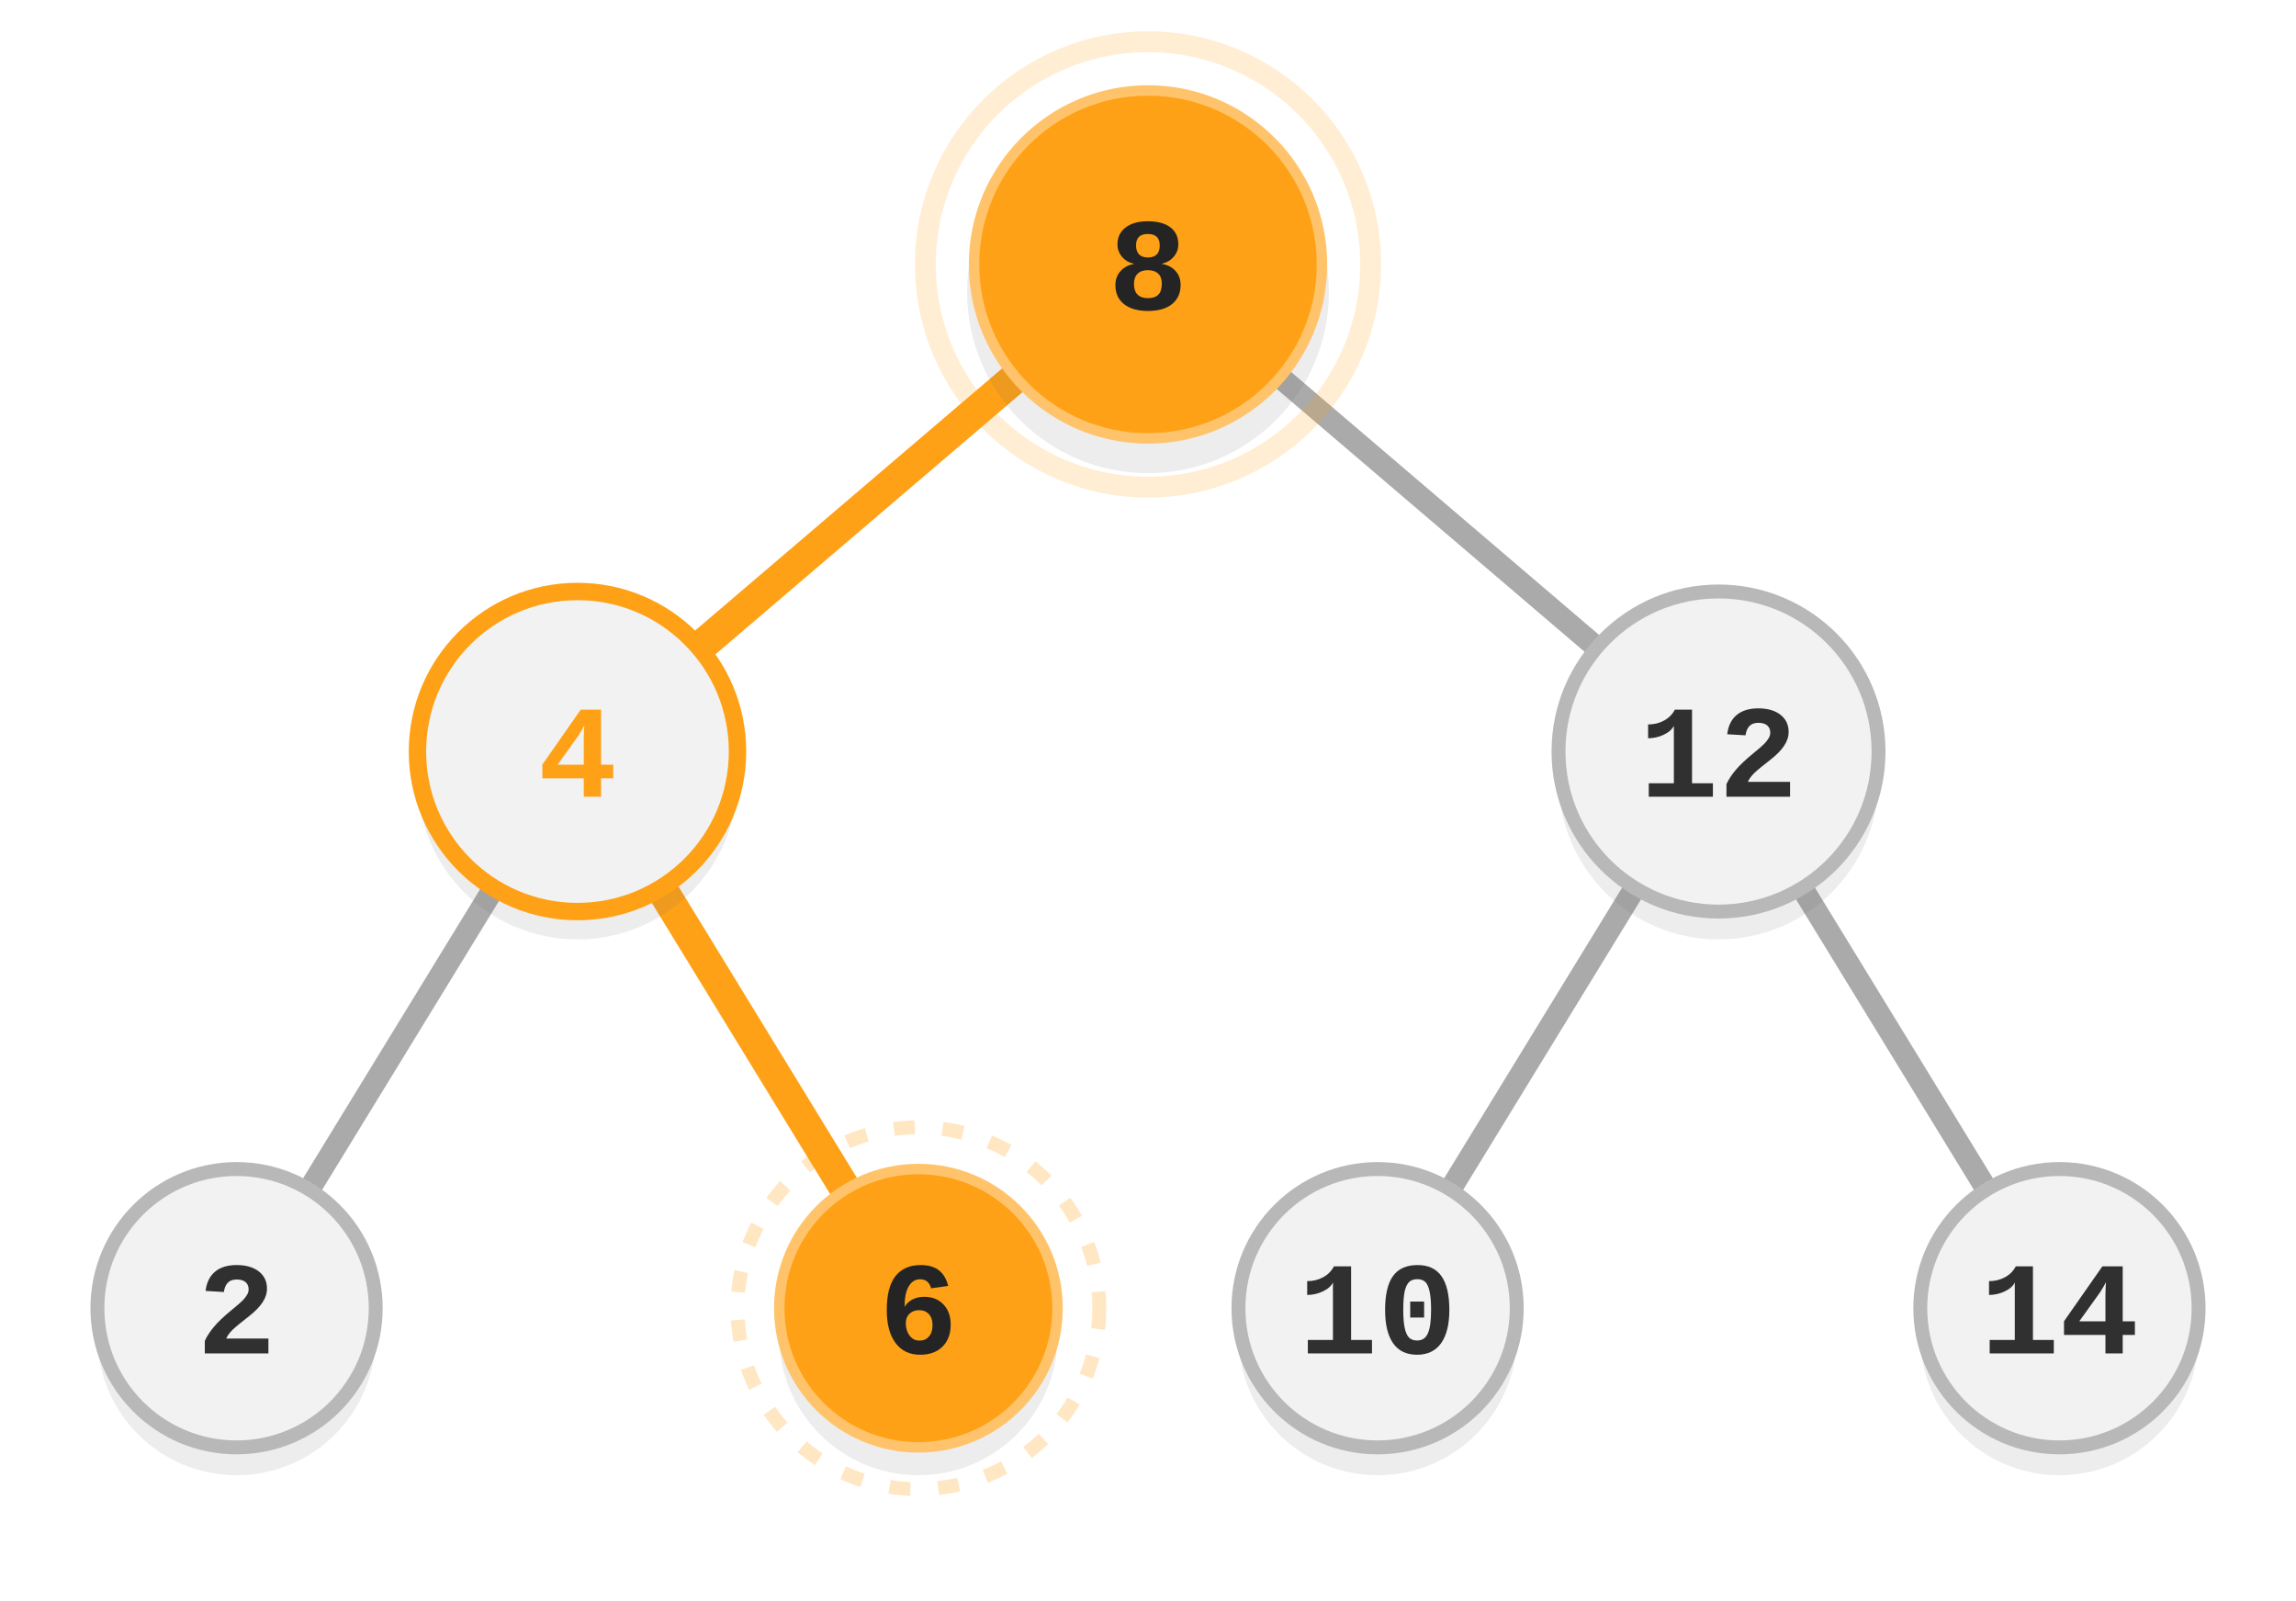
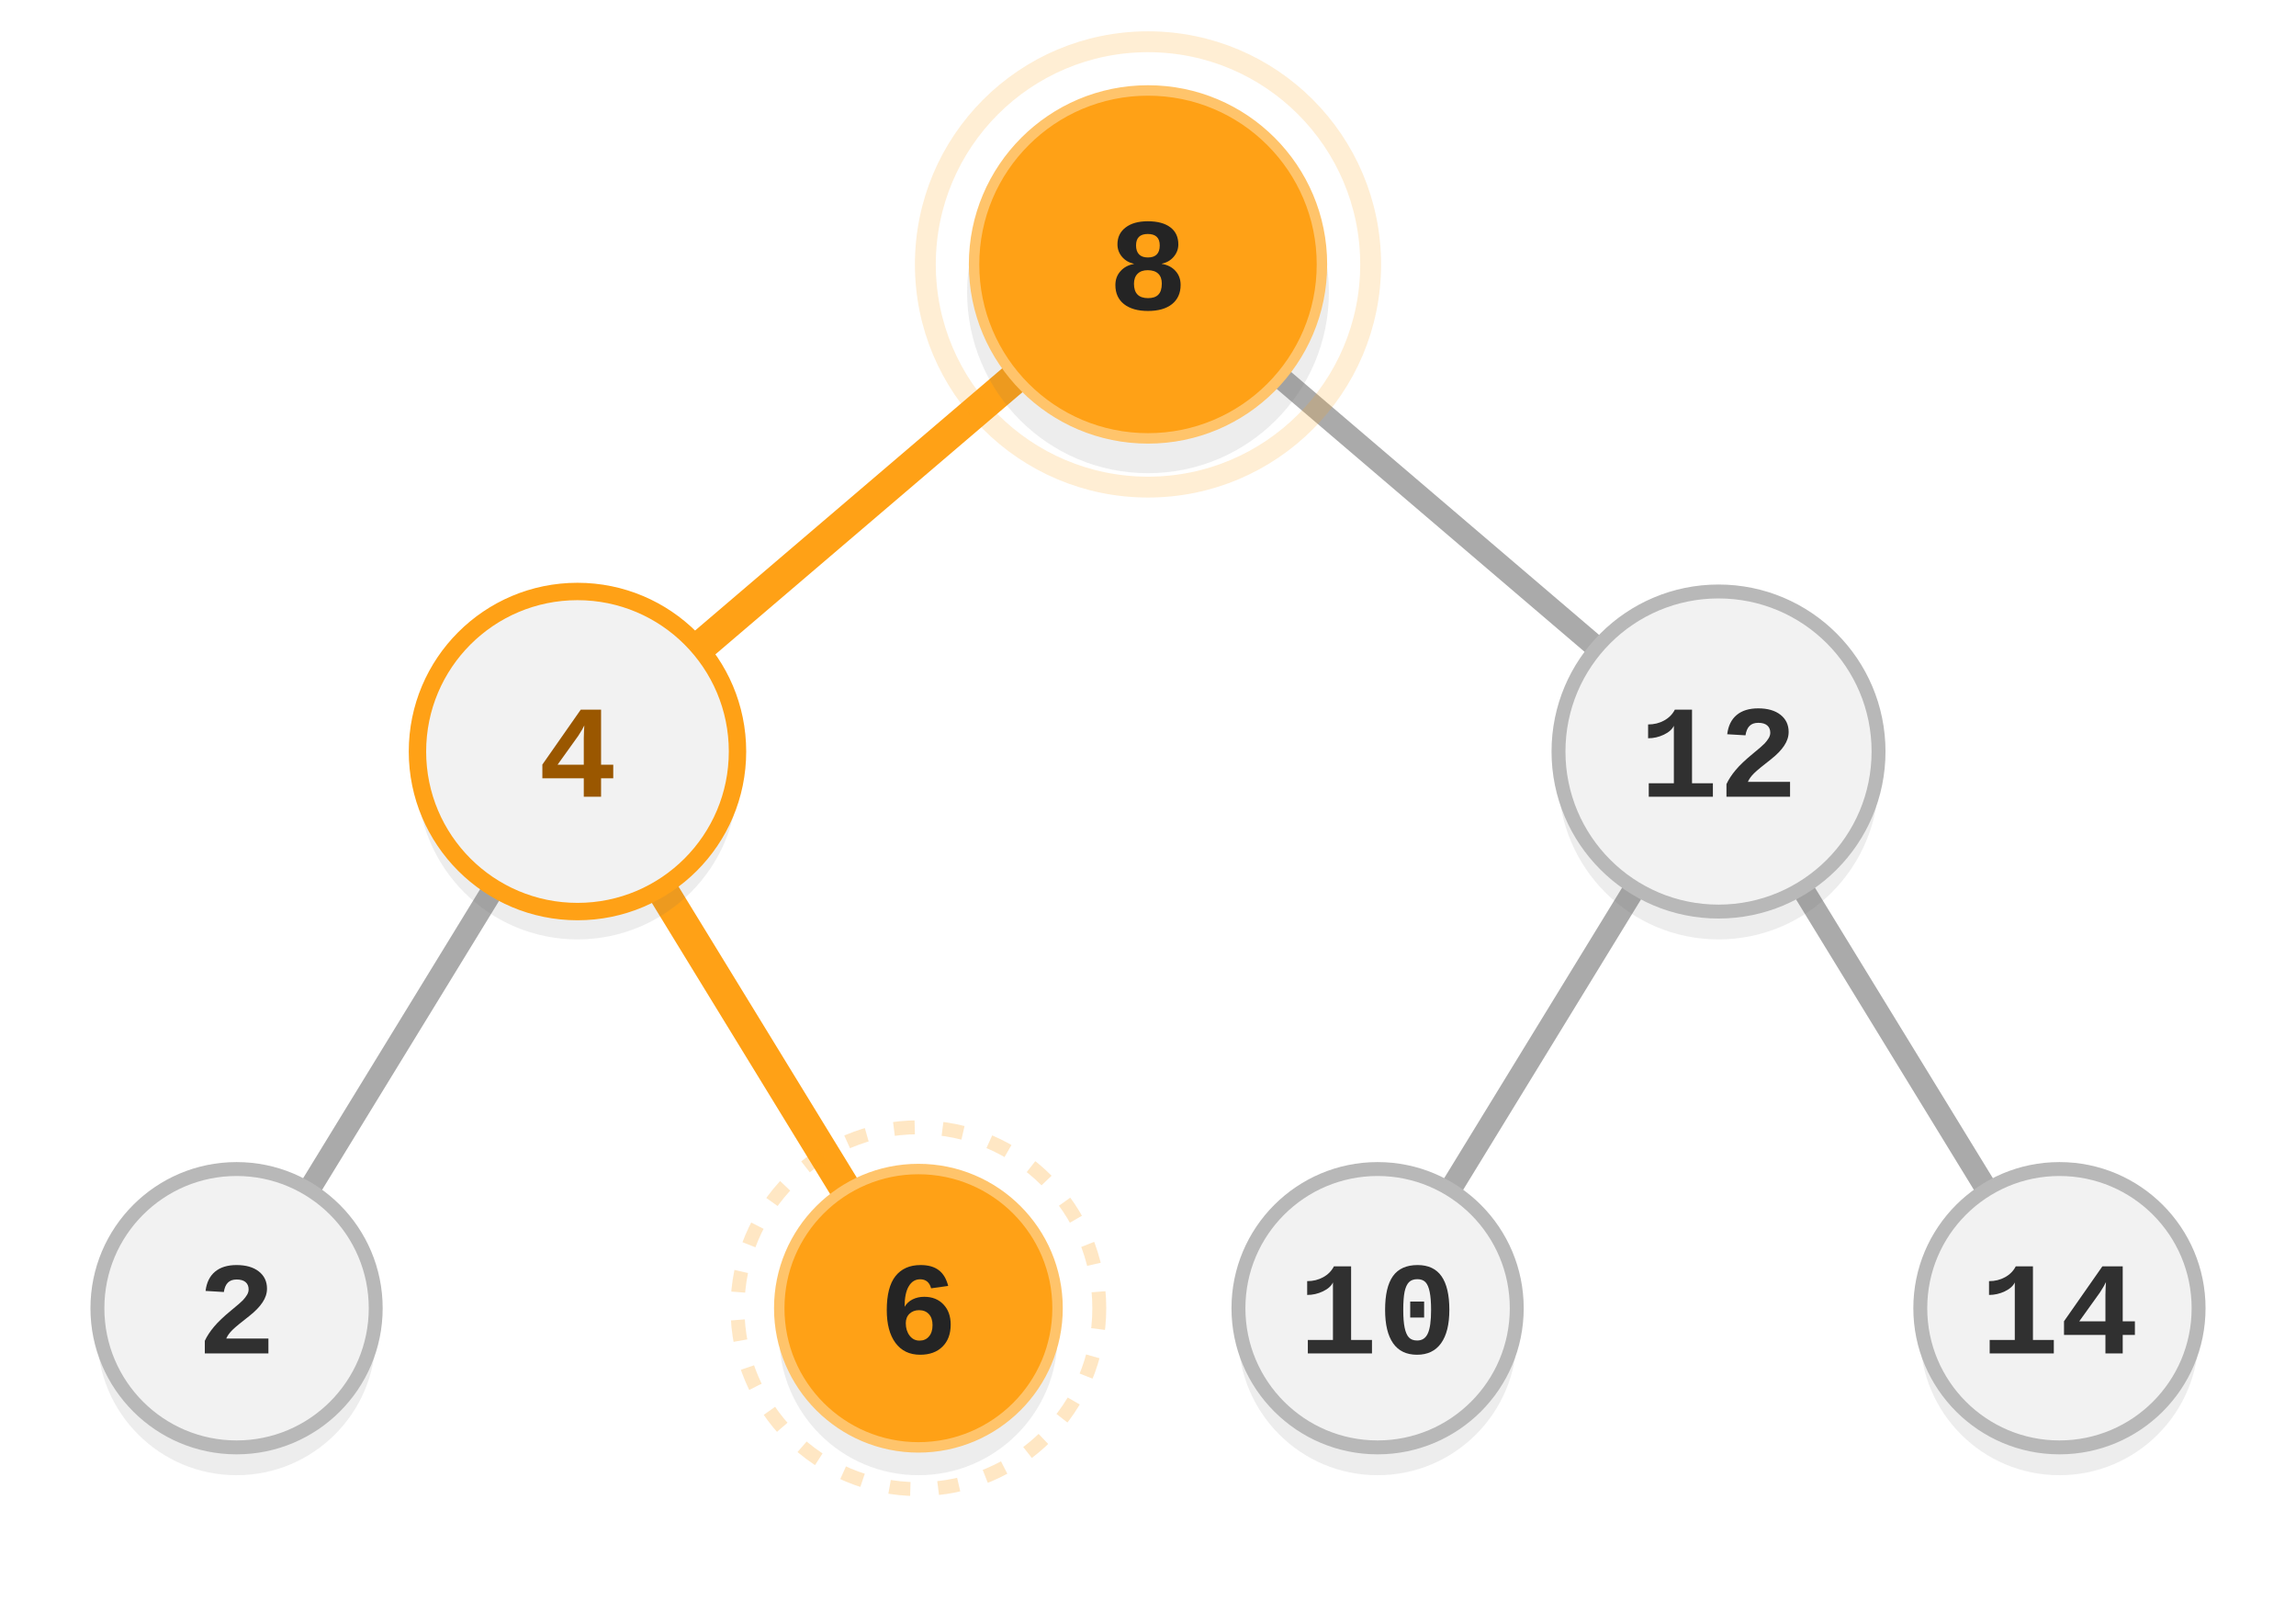
<svg xmlns="http://www.w3.org/2000/svg" width="330" height="230" viewBox="0 0 330 230" role="img" aria-labelledby="title desc">
  <g fill="none" stroke="#aaa" stroke-width="3.2" stroke-linecap="round" stroke-linejoin="round">
    <path d="m165 38-82 70m82-70 82 70M83 108l-49 80m49-80 49 80m115-80-49 80m49-80 49 80" />
  </g>
  <path d="m165 38-82 70 49 80" fill="none" stroke="#ffa116" stroke-width="4.5" stroke-linecap="round" stroke-linejoin="round" />
  <g fill="#676767" opacity=".12">
    <circle cx="165" cy="42" r="26" />
    <circle cx="83" cy="112" r="23" />
    <circle cx="247" cy="112" r="23" />
    <circle cx="34" cy="192" r="20" />
    <circle cx="132" cy="192" r="20" />
    <circle cx="198" cy="192" r="20" />
    <circle cx="296" cy="192" r="20" />
  </g>
  <circle cx="165" cy="38" r="32" fill="none" stroke="#ffa116" stroke-opacity=".18" stroke-width="3" />
  <circle cx="165" cy="38" r="25" fill="#ffa116" stroke="#ffc46b" stroke-width="1.5" />
  <circle cx="83" cy="108" r="23" fill="#f2f2f2" stroke="#ffa116" stroke-width="2.5" />
  <circle cx="247" cy="108" r="23" fill="#f2f2f2" stroke="#b8b8b8" stroke-width="2" />
  <g fill="#f2f2f2" stroke="#b8b8b8" stroke-width="2">
    <circle cx="34" cy="188" r="20" />
    <circle cx="198" cy="188" r="20" />
    <circle cx="296" cy="188" r="20" />
  </g>
  <circle cx="132" cy="188" r="26" fill="none" stroke="#ffa116" stroke-opacity=".25" stroke-width="2" stroke-dasharray="3 4" />
  <circle cx="132" cy="188" r="20" fill="#ffa116" stroke="#ffc46b" stroke-width="1.5" />
  <g font-family="Consolas, 'Liberation Mono', monospace" font-weight="700" text-anchor="middle" font-size="19">
    <g fill="#242424">
      <text x="165" y="44.5">8</text>
      <text x="132" y="194.5">6</text>
    </g>
-     <text x="83" y="114.5" fill="#ffa116">4</text>
+     <text x="83" y="114.5" fill="#9a5700">4</text>
    <g fill="#303030">
      <text x="247" y="114.5">12</text>
      <text x="34" y="194.5">2</text>
      <text x="198" y="194.5">10</text>
      <text x="296" y="194.5">14</text>
    </g>
  </g>
</svg>
